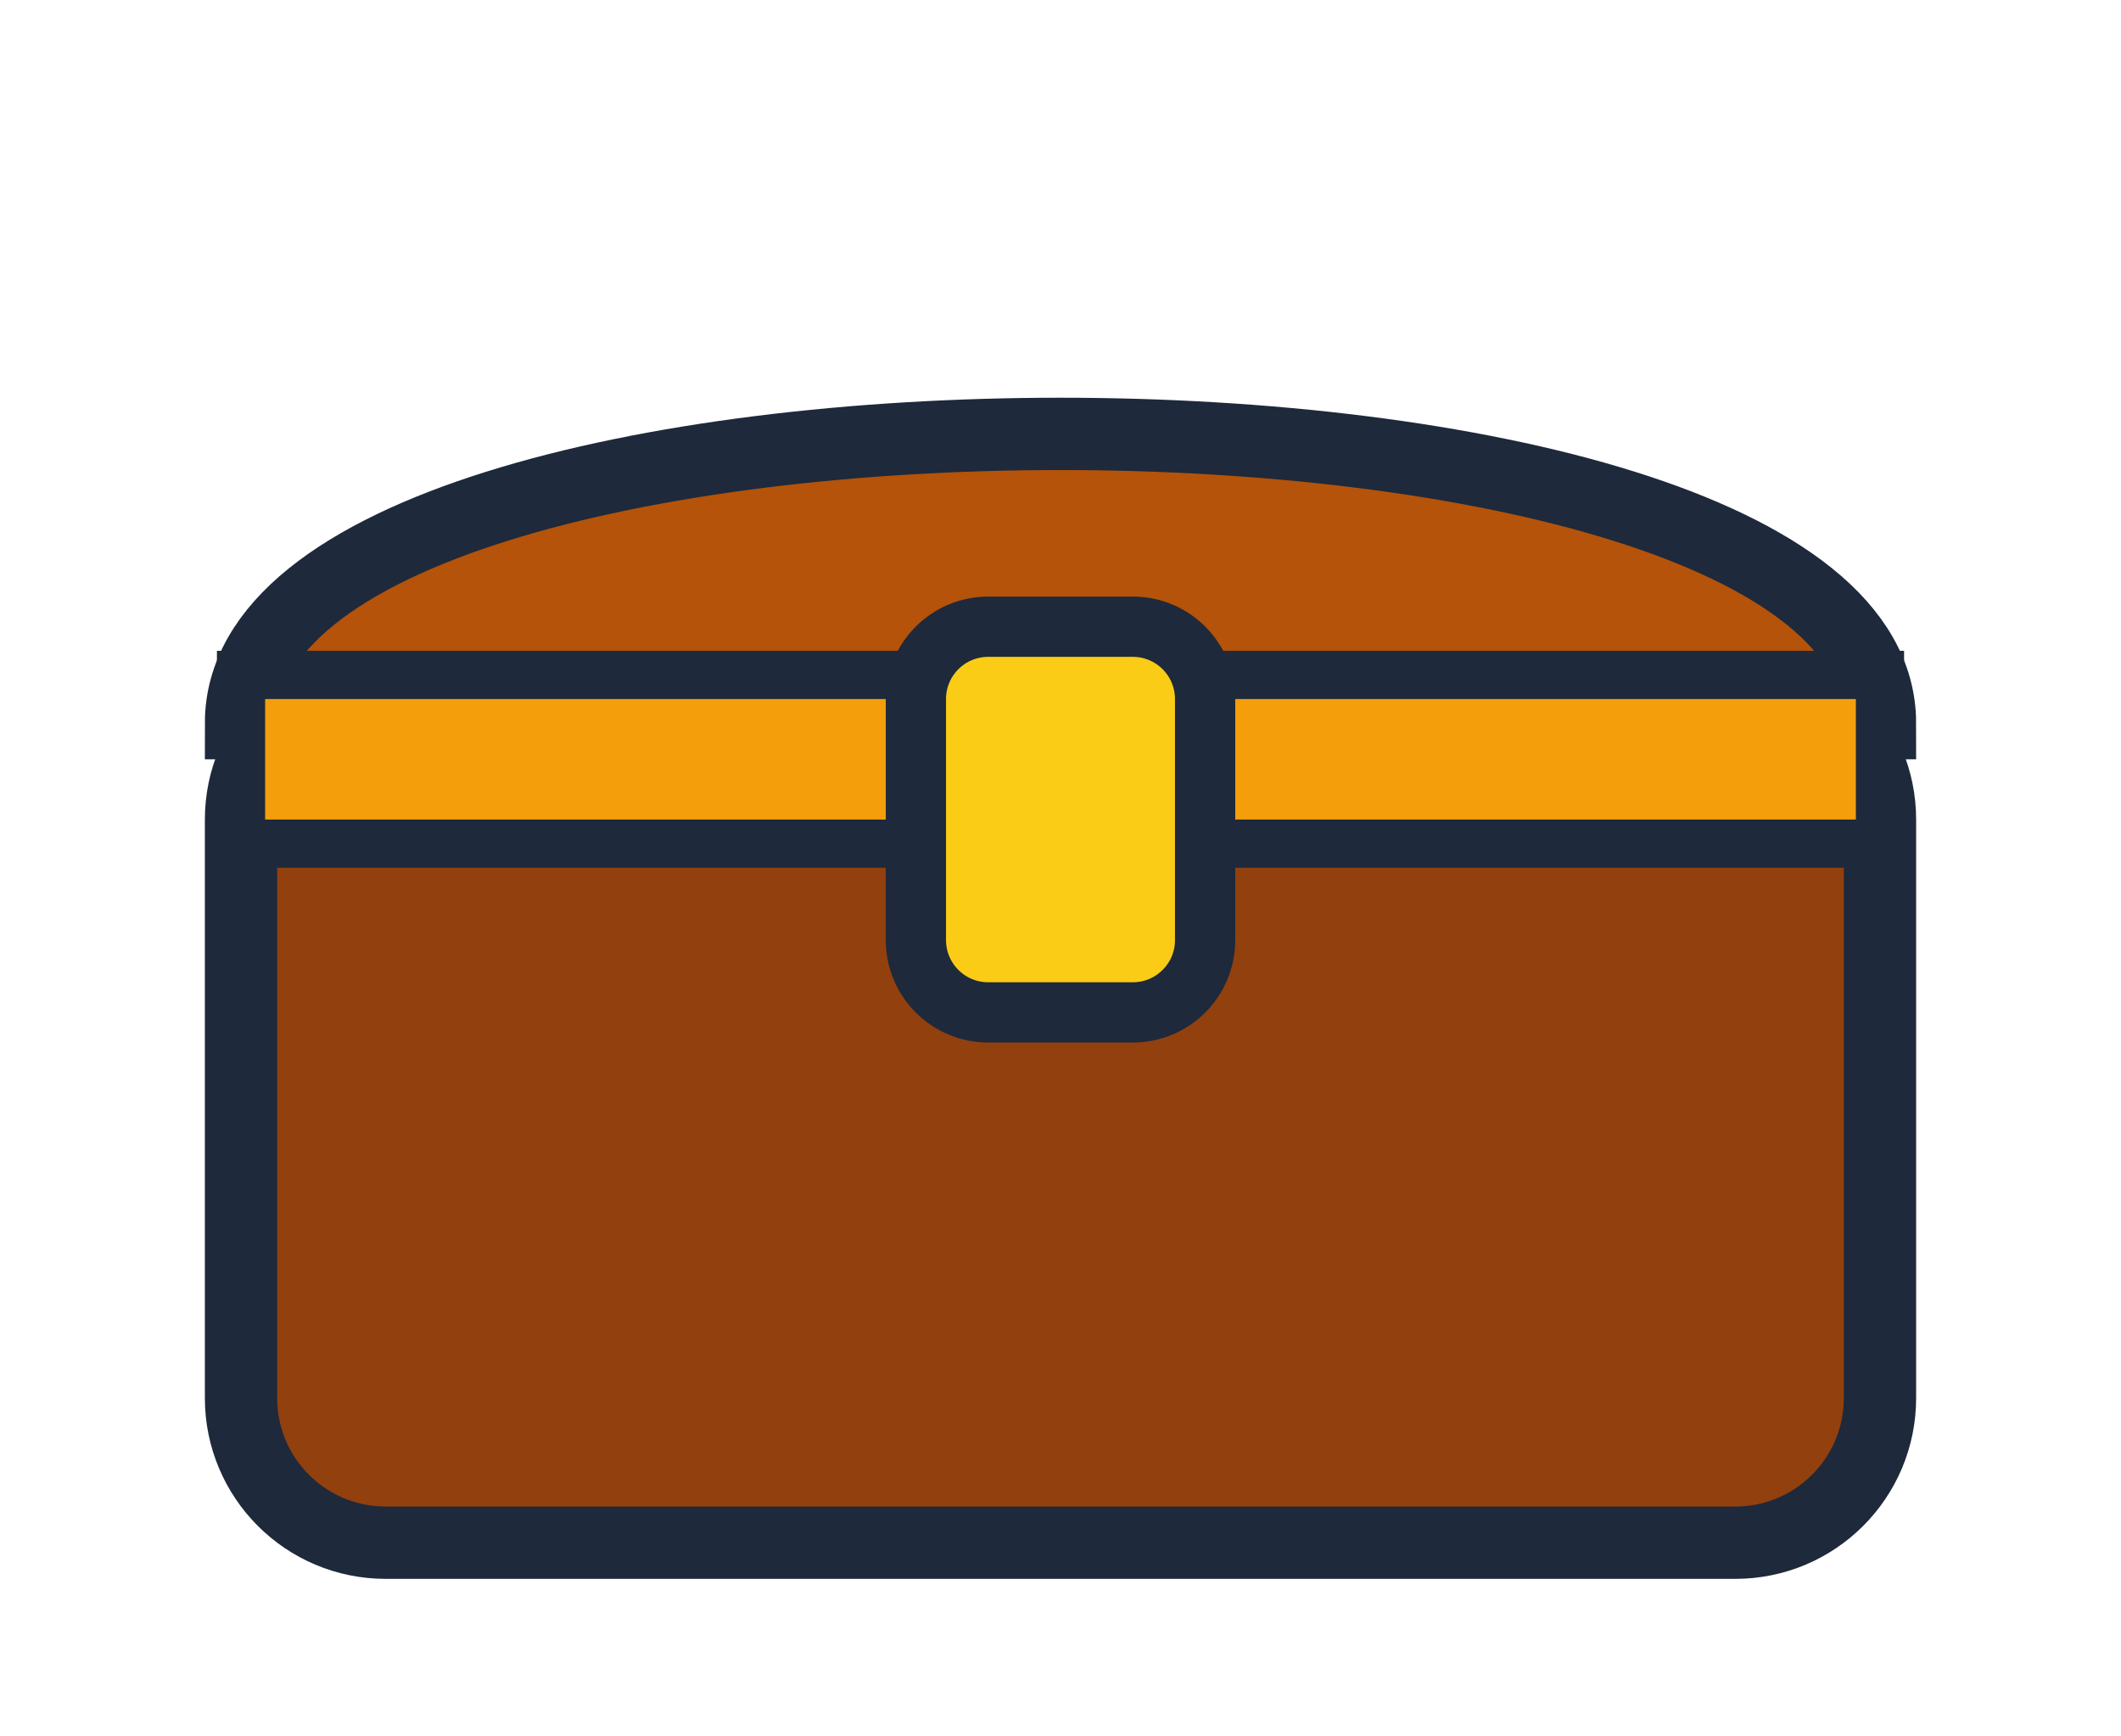
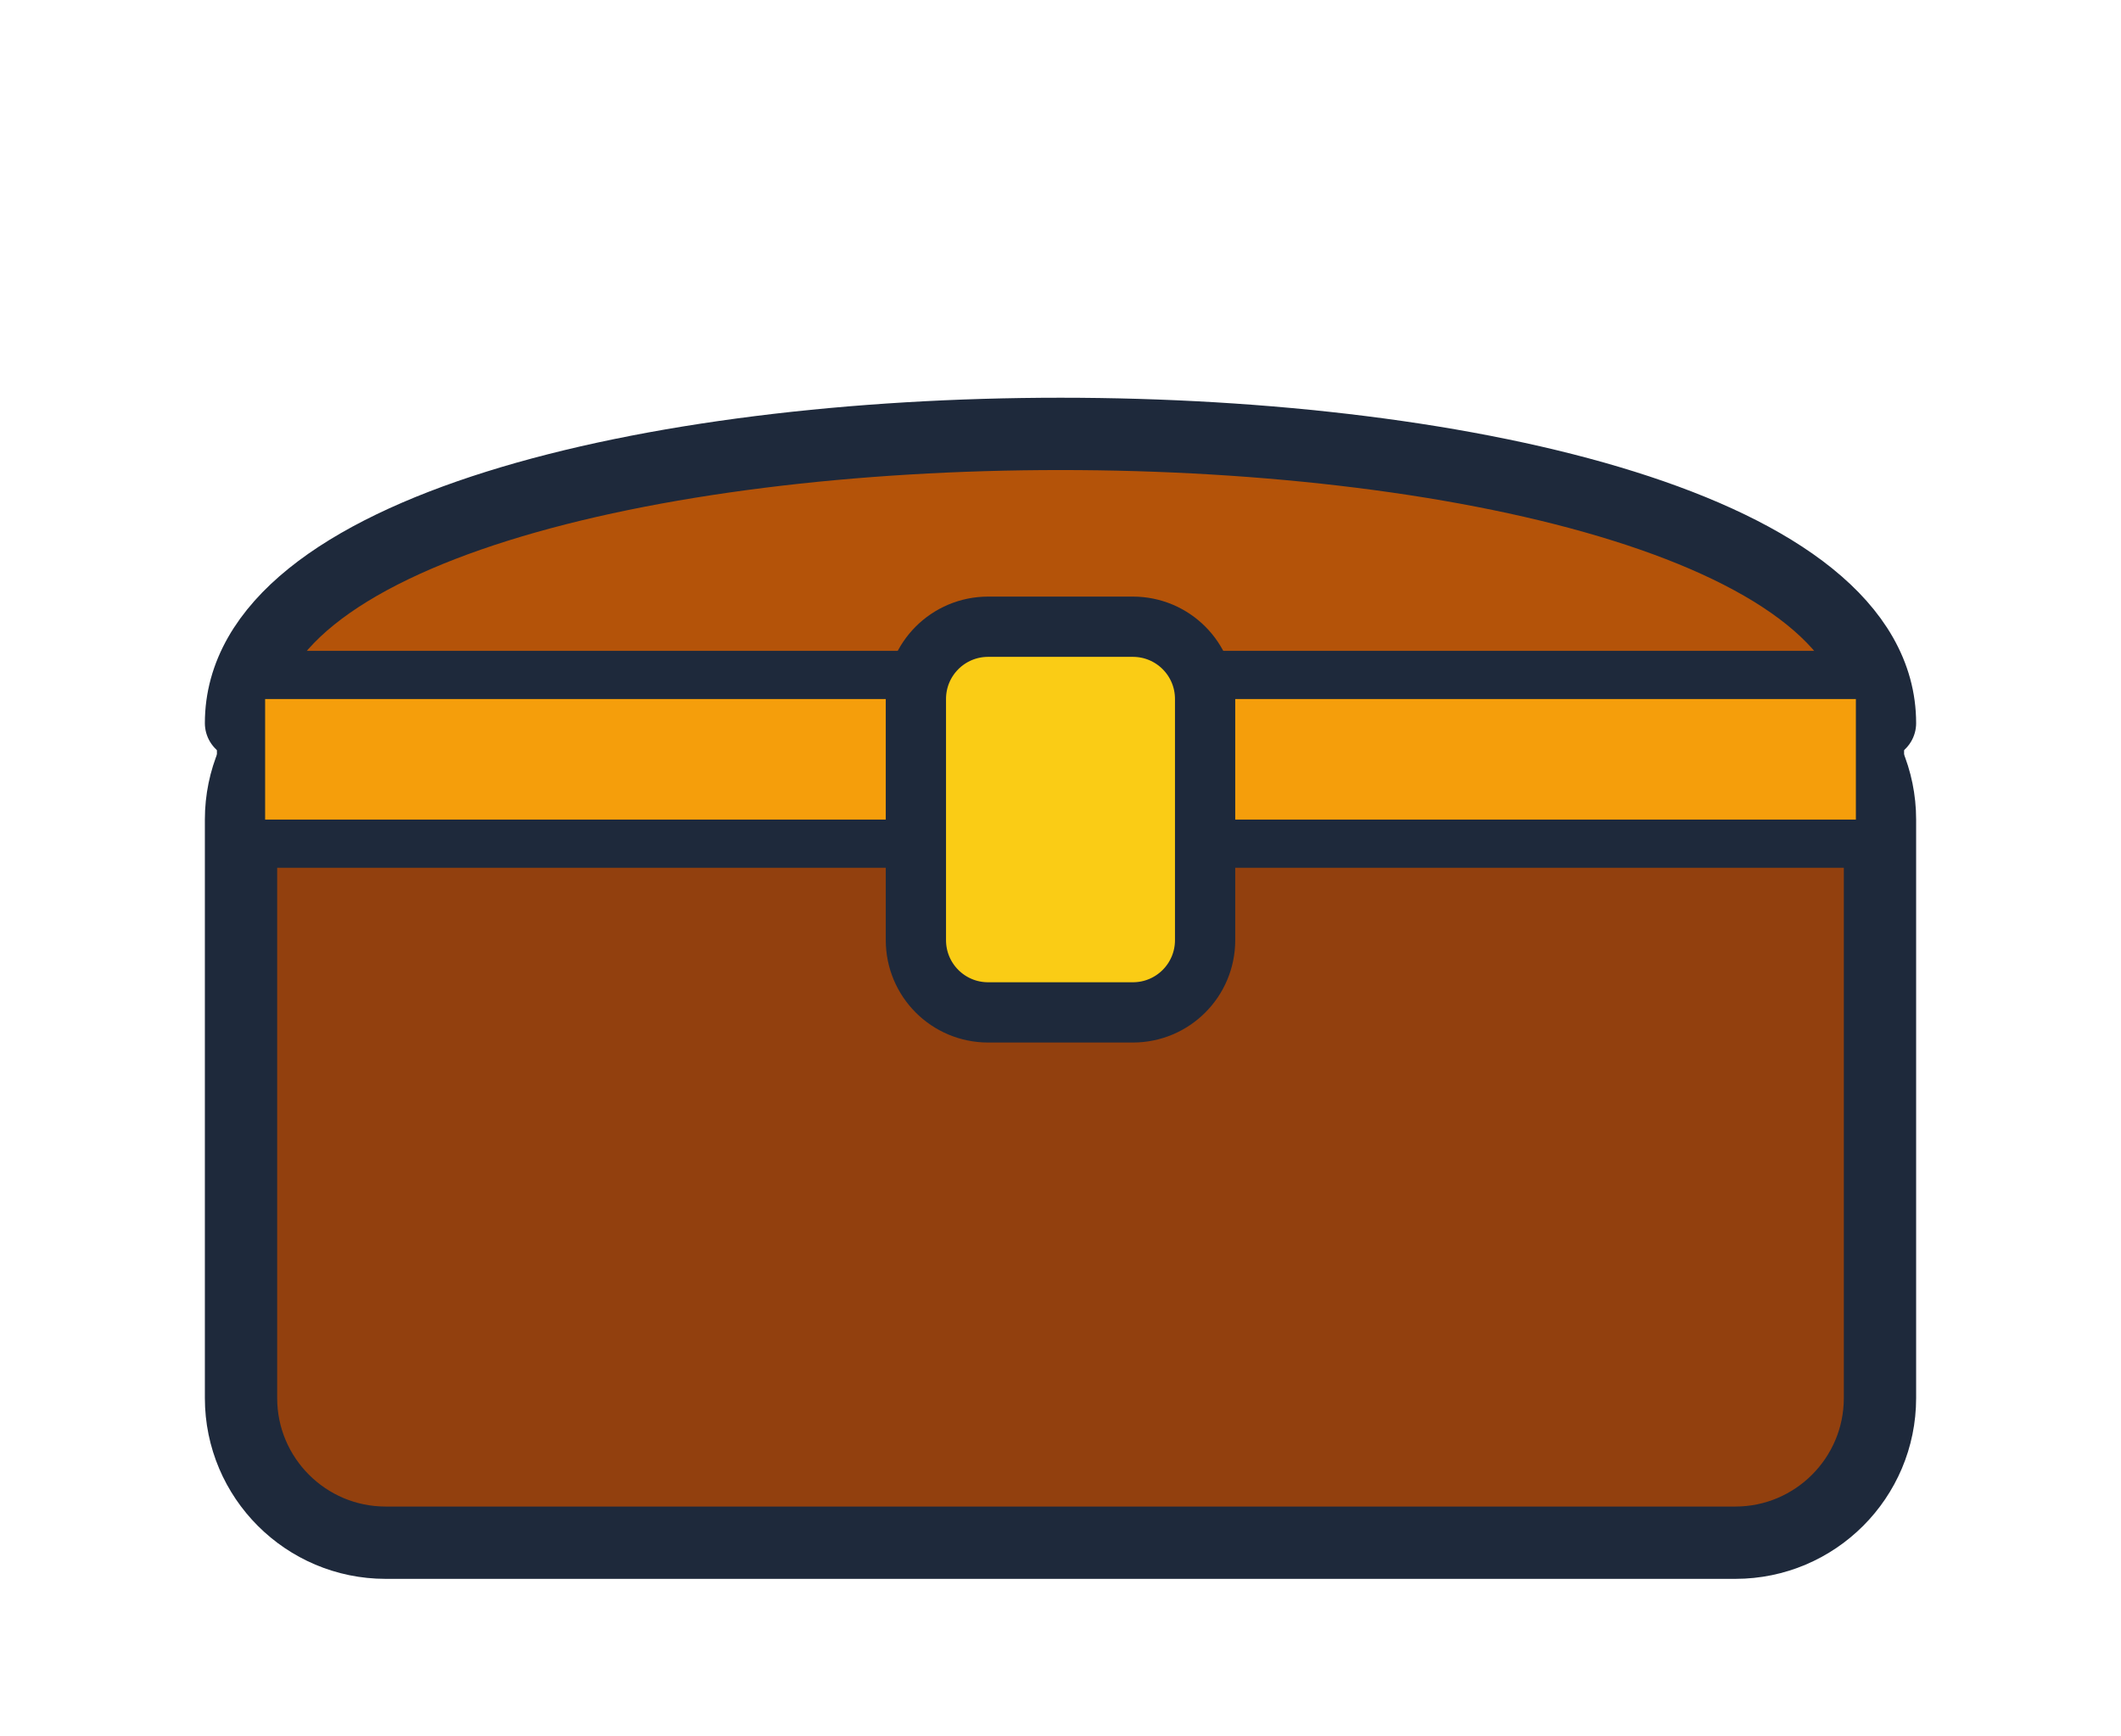
- <svg xmlns="http://www.w3.org/2000/svg" width="88" height="72" viewBox="0 0 88 72">
-   <rect x="10" y="28" width="68" height="36" rx="6" fill="#92400E" stroke="#1E293B" stroke-width="3" />
-   <path d="M10 30 C10 14 78 14 78 30 Z" fill="#B45309" stroke="#1E293B" stroke-width="3" />
-   <rect x="10" y="28" width="68" height="7" fill="#F59E0B" stroke="#1E293B" stroke-width="2" />
-   <rect x="38" y="26" width="12" height="16" rx="3" fill="#FACC15" stroke="#1E293B" stroke-width="2.5" />
+ <svg xmlns="http://www.w3.org/2000/svg" version="1.1" width="88" height="72" viewBox="0 0 88 72">
+   <g data-paper-data="{&quot;isPaintingLayer&quot;:true}" fill-rule="nonzero" stroke-linecap="round" stroke-linejoin="round" stroke-miterlimit="10" style="mix-blend-mode: normal">
+     <path d="M16 28 L72 28 C75.31 28 78 30.69 78 34 L78 58 C78 61.31 75.31 64 72 64 L16 64 C12.69 64 10 61.31 10 58 L10 34 C10 30.69 12.69 28 16 28 Z" fill="#92400E" stroke="#1E293B" stroke-width="3" />
+     <path d="M10 30 C10 14 78 14 78 30 Z" fill="#B45309" stroke="#1E293B" stroke-width="3" />
+     <path d="M10 28 L78 28 L78 35 L10 35 Z" fill="#F59E0B" stroke="#1E293B" stroke-width="2" />
+     <path d="M41 26 L47 26 C48.66 26 50 27.34 50 29 L50 39 C50 40.66 48.66 42 47 42 L41 42 C39.34 42 38 40.66 38 39 L38 29 C38 27.34 39.34 26 41 26 Z" fill="#FACC15" stroke="#1E293B" stroke-width="2.5" />
+   </g>
</svg>
